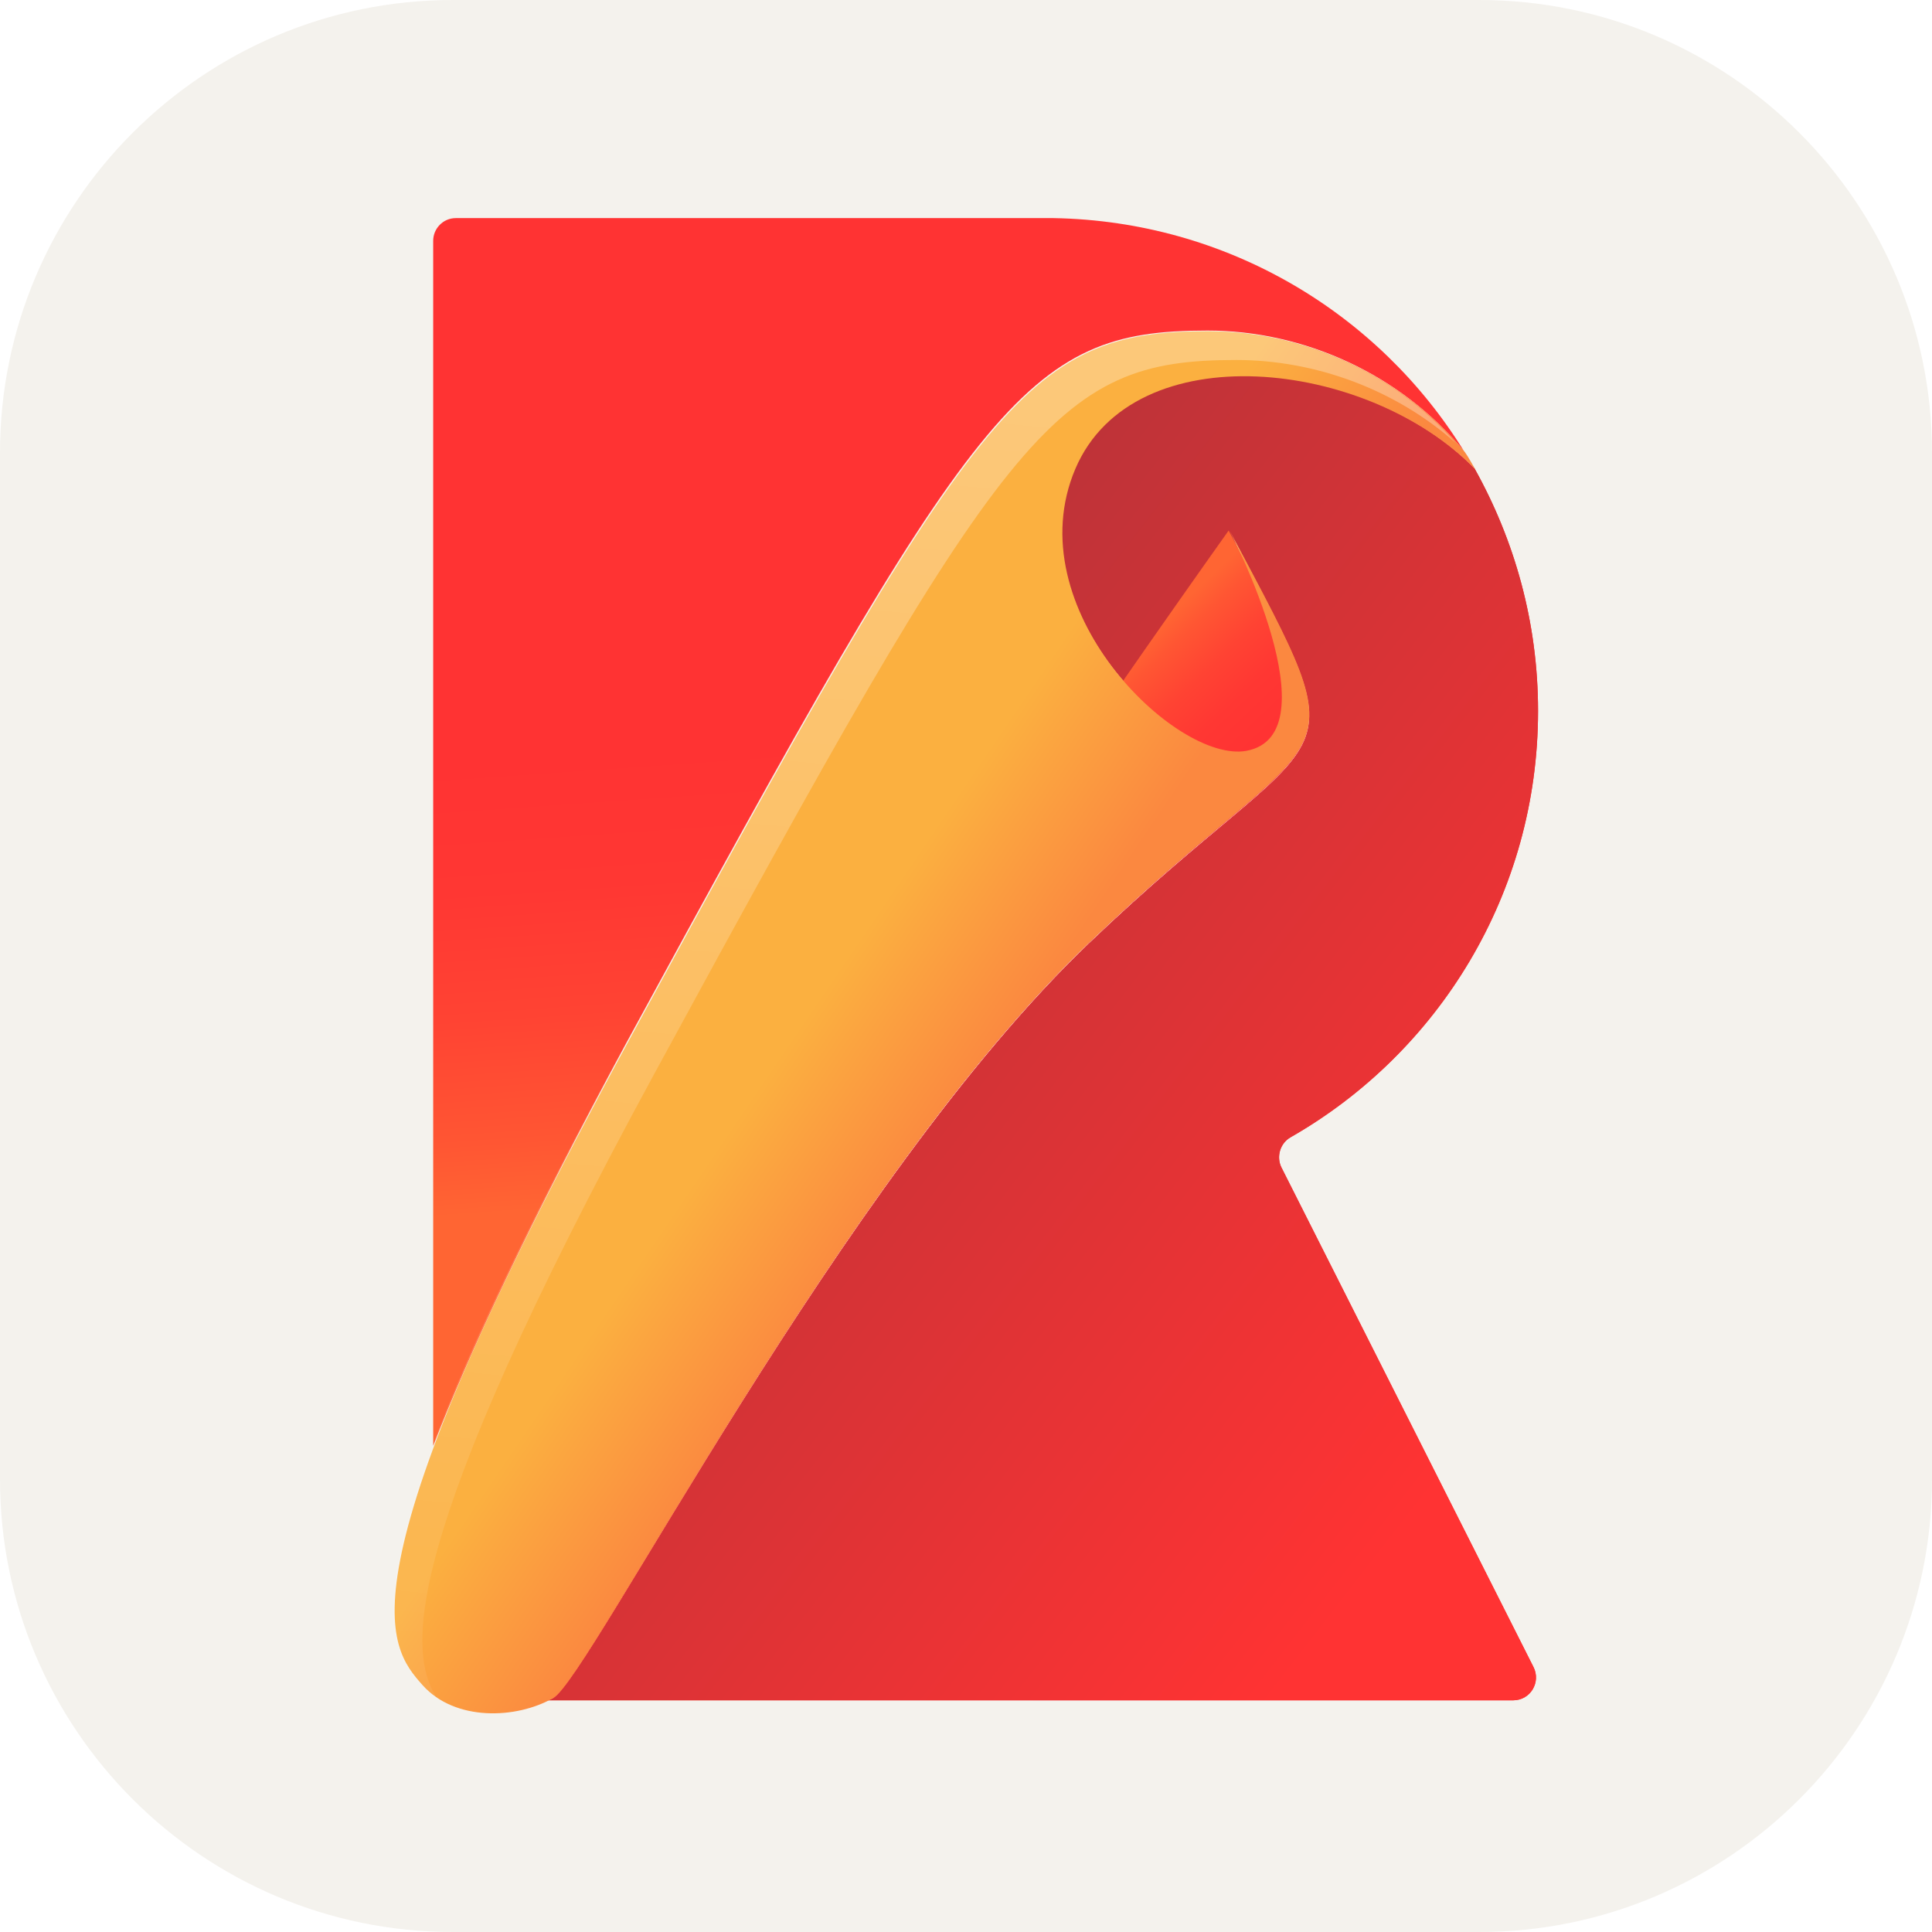
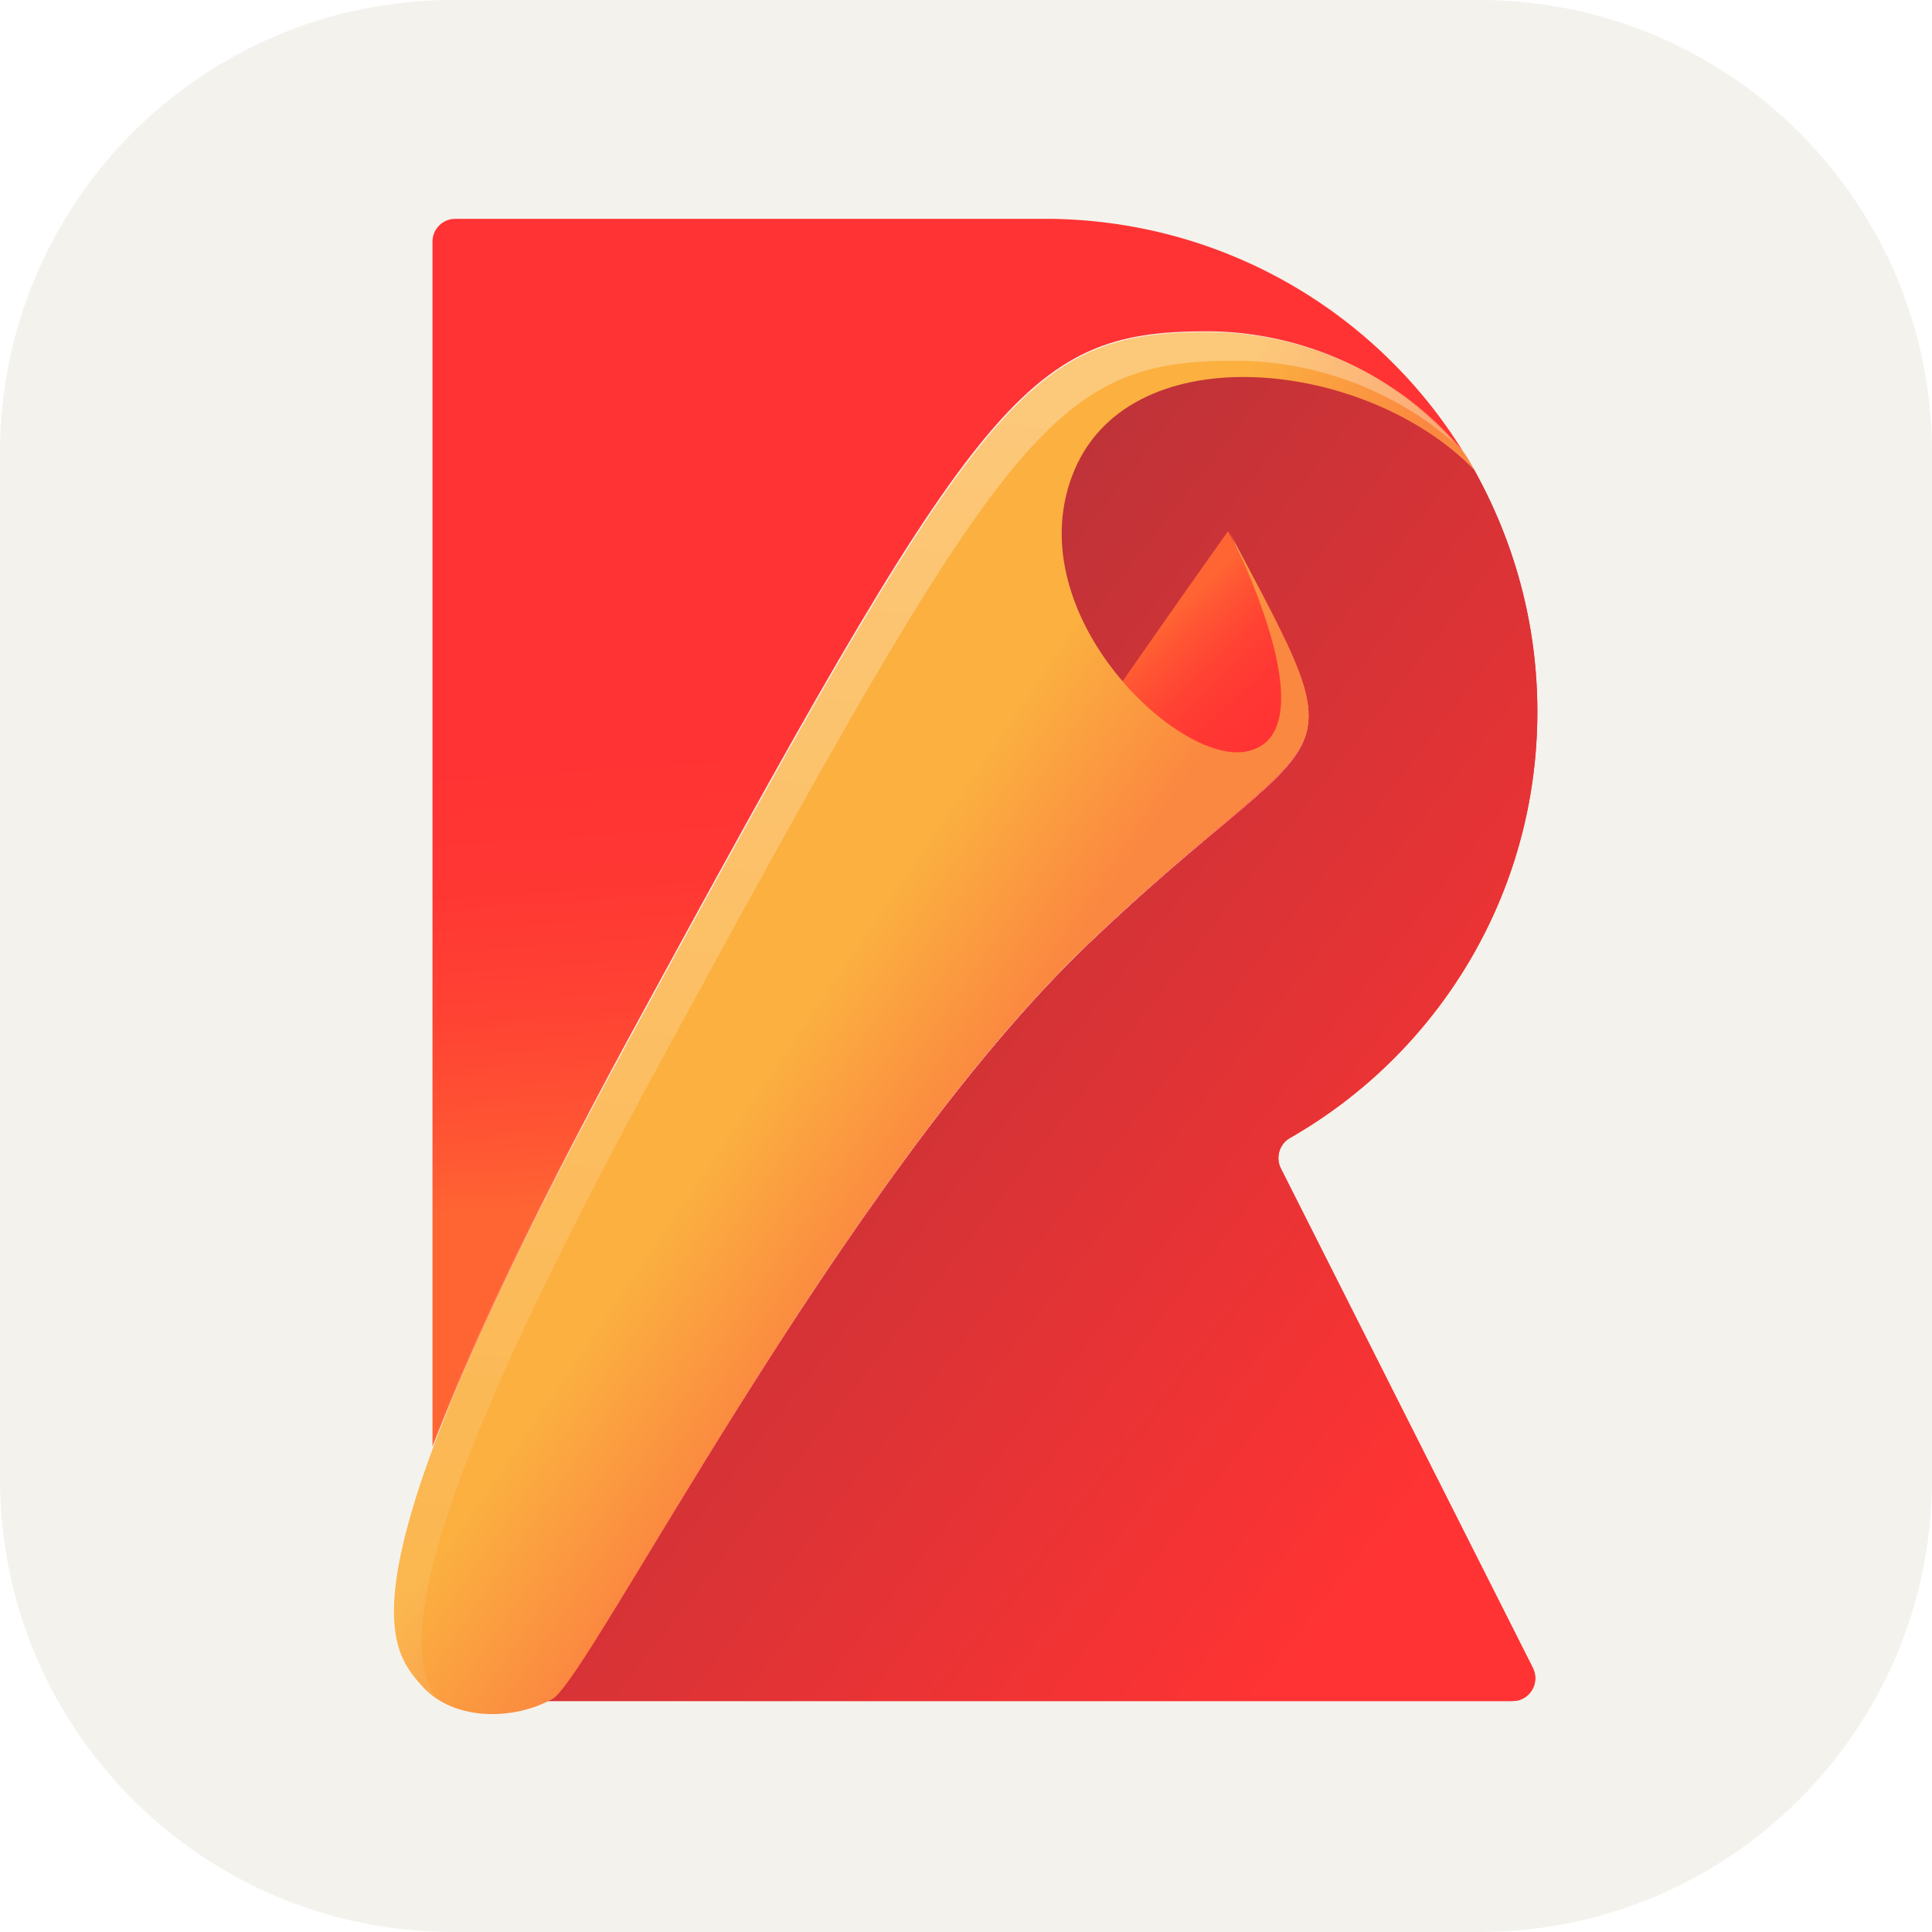
- <svg xmlns="http://www.w3.org/2000/svg" version="1.0" id="Layer_1" x="0px" y="0px" width="256px" height="256px" viewBox="0 0 256 256" style="enable-background:new 0 0 256 256;" xml:space="preserve">
-   <path style="fill:#F4F2ED;" d="M60,0h136c33.1,0,60,26.9,60,60v136c0,33.1-26.9,60-60,60H60c-33.1,0-60-26.9-60-60V60  C0,26.9,26.9,0,60,0z" />
-   <g id="XMLID_14_">
-     <linearGradient id="XMLID_00000075120819210425410210000011161627360427244201_" gradientUnits="userSpaceOnUse" x1="107.814" y1="123.543" x2="161.244" y2="111.053" gradientTransform="matrix(1 0 0 -1 0 258)">
-       <stop offset="0" style="stop-color:#FF6533" />
-       <stop offset="0.157" style="stop-color:#FF5633" />
-       <stop offset="0.434" style="stop-color:#FF4333" />
-       <stop offset="0.714" style="stop-color:#FF3733" />
-       <stop offset="1" style="stop-color:#FF3333" />
+ <svg xmlns="http://www.w3.org/2000/svg" width="256" height="256" viewBox="0 0 256 256" fill="none">
+   <rect width="256" height="256" rx="60" fill="#F4F2ED" />
+   <path d="M203.708 94.3C203.708 82.6 200.608 71.7 195.308 62.2C181.008 47.5 150.008 44.1 142.308 62.1C134.408 80.6 155.608 101.1 164.908 99.5C176.708 97.4 162.808 70.4 162.808 70.4C180.808 104.4 176.708 94 144.108 125.2C111.508 156.4 78.108 222.3 73.208 225.1C73.008 225.2 72.808 225.3 72.508 225.4H200.408C202.708 225.4 204.108 223 203.108 221L169.708 154.8C169.008 153.4 169.508 151.6 170.908 150.8C190.508 139.6 203.708 118.5 203.708 94.3Z" fill="url(#paint0_linear_401_41)" />
+   <path d="M203.708 94.3C203.708 82.6 200.608 71.7 195.308 62.2C181.008 47.5 150.008 44.1 142.308 62.1C134.408 80.6 155.608 101.1 164.908 99.5C176.708 97.4 162.808 70.4 162.808 70.4C180.808 104.4 176.708 94 144.108 125.2C111.508 156.4 78.108 222.3 73.208 225.1C73.008 225.2 72.808 225.3 72.508 225.4H200.408C202.708 225.4 204.108 223 203.108 221L169.708 154.8C169.008 153.4 169.508 151.6 170.908 150.8C190.508 139.6 203.708 118.5 203.708 94.3Z" fill="url(#paint1_linear_401_41)" />
+   <path d="M73.208 225.1C78.108 222.3 111.408 156.4 144.008 125.2C176.608 94 180.808 104.4 162.708 70.4C162.708 70.4 93.708 167.2 68.708 215.1" fill="url(#paint2_linear_401_41)" />
+   <path d="M82.908 138.3C129.508 52.6 135.608 43.9 159.908 43.9C172.708 43.9 185.508 49.7 193.908 59.9C182.608 41.6 162.508 29.4 139.508 29H60.308C58.608 29 57.308 30.4 57.308 32V191.7C62.008 179.6 70.008 162.2 82.908 138.3Z" fill="url(#paint3_linear_401_41)" />
+   <path d="M144.008 125.2C111.408 156.4 78.108 222.3 73.208 225.1C68.308 227.9 60.208 228.2 55.908 223.4C51.308 218.2 44.108 209.9 83.008 138.4C129.608 52.7 135.708 44 160.008 44C172.808 44 185.608 49.8 194.008 60C194.508 60.7 194.908 61.5 195.408 62.3C181.108 47.6 150.108 44.2 142.408 62.2C134.508 80.7 155.708 101.2 165.008 99.6C176.808 97.5 162.908 70.5 162.908 70.5C180.808 104.3 176.608 93.9 144.008 125.2Z" fill="url(#paint4_linear_401_41)" />
+   <path opacity="0.3" d="M86.708 142.2C133.308 56.5 139.408 47.8 163.708 47.8C174.208 47.8 184.808 51.7 192.808 58.8C184.508 49.3 172.108 44 159.808 44C135.508 44 129.408 52.6 82.808 138.4C43.908 209.9 51.108 218.2 55.708 223.4C56.408 224.1 57.108 224.8 57.908 225.3C54.008 219.3 52.208 205.6 86.708 142.2Z" fill="url(#paint5_linear_401_41)" />
+   <defs>
+     <linearGradient id="paint0_linear_401_41" x1="107.722" y1="134.557" x2="161.152" y2="147.047" gradientUnits="userSpaceOnUse">
+       <stop stop-color="#FF6533" />
+       <stop offset="0.157" stop-color="#FF5633" />
+       <stop offset="0.434" stop-color="#FF4333" />
+       <stop offset="0.714" stop-color="#FF3733" />
+       <stop offset="1" stop-color="#FF3333" />
    </linearGradient>
-     <path id="XMLID_15_" style="fill:url(#XMLID_00000075120819210425410210000011161627360427244201_);" d="M203.8,94.2   c0-11.7-3.1-22.6-8.4-32.1c-14.3-14.7-45.3-18.1-53-0.1c-7.9,18.5,13.3,39,22.6,37.4c11.8-2.1-2.1-29.1-2.1-29.1   c18,34,13.9,23.6-18.7,54.8S78.2,222.2,73.3,225c-0.2,0.1-0.4,0.2-0.7,0.3h127.9c2.3,0,3.7-2.4,2.7-4.4l-33.4-66.2   c-0.7-1.4-0.2-3.2,1.2-4C190.6,139.5,203.8,118.4,203.8,94.2z" />
-   </g>
-   <g id="XMLID_2_">
-     <linearGradient id="XMLID_00000176012735487065727830000008569209972333555356_" gradientUnits="userSpaceOnUse" x1="99.452" y1="141.252" x2="195.21" y2="67.006" gradientTransform="matrix(1 0 0 -1 0 258)">
-       <stop offset="0" style="stop-color:#BF3338" />
-       <stop offset="1" style="stop-color:#FF3333" />
+     <linearGradient id="paint1_linear_401_41" x1="99.36" y1="116.847" x2="195.118" y2="191.094" gradientUnits="userSpaceOnUse">
+       <stop stop-color="#BF3338" />
+       <stop offset="1" stop-color="#FF3333" />
    </linearGradient>
-     <path id="XMLID_10_" style="fill:url(#XMLID_00000176012735487065727830000008569209972333555356_);" d="M203.8,94.2   c0-11.7-3.1-22.6-8.4-32.1c-14.3-14.7-45.3-18.1-53-0.1c-7.9,18.5,13.3,39,22.6,37.4c11.8-2.1-2.1-29.1-2.1-29.1   c18,34,13.9,23.6-18.7,54.8S78.2,222.2,73.3,225c-0.2,0.1-0.4,0.2-0.7,0.3h127.9c2.3,0,3.7-2.4,2.7-4.4l-33.4-66.2   c-0.7-1.4-0.2-3.2,1.2-4C190.6,139.5,203.8,118.4,203.8,94.2z" />
-   </g>
-   <linearGradient id="XMLID_00000168829800055206877390000002315772054034800538_" gradientUnits="userSpaceOnUse" x1="102.583" y1="126.636" x2="116.461" y2="112.064" gradientTransform="matrix(1 0 0 -1 0 258)">
-     <stop offset="0" style="stop-color:#FF6533" />
-     <stop offset="0.157" style="stop-color:#FF5633" />
-     <stop offset="0.434" style="stop-color:#FF4333" />
-     <stop offset="0.714" style="stop-color:#FF3733" />
-     <stop offset="1" style="stop-color:#FF3333" />
-   </linearGradient>
-   <path id="XMLID_3_" style="fill:url(#XMLID_00000168829800055206877390000002315772054034800538_);" d="M73.3,225  c4.9-2.8,38.2-68.7,70.8-99.9s36.8-20.8,18.7-54.8c0,0-69,96.8-94,144.7" />
-   <g id="XMLID_7_">
-     <linearGradient id="XMLID_00000121249302487084874390000016463151880835669665_" gradientUnits="userSpaceOnUse" x1="127.817" y1="101.552" x2="123.653" y2="161.226" gradientTransform="matrix(1 0 0 -1 0 258)">
-       <stop offset="0" style="stop-color:#FF6533" />
-       <stop offset="0.157" style="stop-color:#FF5633" />
-       <stop offset="0.434" style="stop-color:#FF4333" />
-       <stop offset="0.714" style="stop-color:#FF3733" />
-       <stop offset="1" style="stop-color:#FF3333" />
+     <linearGradient id="paint2_linear_401_41" x1="102.491" y1="131.464" x2="116.369" y2="146.036" gradientUnits="userSpaceOnUse">
+       <stop stop-color="#FF6533" />
+       <stop offset="0.157" stop-color="#FF5633" />
+       <stop offset="0.434" stop-color="#FF4333" />
+       <stop offset="0.714" stop-color="#FF3733" />
+       <stop offset="1" stop-color="#FF3333" />
    </linearGradient>
-     <path id="XMLID_12_" style="fill:url(#XMLID_00000121249302487084874390000016463151880835669665_);" d="M83,138.2   c46.6-85.7,52.7-94.4,77-94.4c12.8,0,25.6,5.8,34,16c-11.3-18.3-31.4-30.5-54.4-30.9H60.4c-1.7,0-3,1.4-3,3v159.7   C62.1,179.5,70.1,162.1,83,138.2z" />
-   </g>
-   <linearGradient id="XMLID_00000043415471108713981930000003154653214562858131_" gradientUnits="userSpaceOnUse" x1="109.778" y1="127.658" x2="129.491" y2="114.253" gradientTransform="matrix(1 0 0 -1 0 258)">
-     <stop offset="0" style="stop-color:#FBB040" />
-     <stop offset="1" style="stop-color:#FB8840" />
-   </linearGradient>
-   <path id="XMLID_6_" style="fill:url(#XMLID_00000043415471108713981930000003154653214562858131_);" d="M144.1,125.1  c-32.6,31.2-65.9,97.1-70.8,99.9c-4.9,2.8-13,3.1-17.3-1.7c-4.6-5.2-11.8-13.5,27.1-85c46.6-85.7,52.7-94.4,77-94.4  c12.8,0,25.6,5.8,34,16c0.5,0.7,0.9,1.5,1.4,2.3c-14.3-14.7-45.3-18.1-53-0.1c-7.9,18.5,13.3,39,22.6,37.4  c11.8-2.1-2.1-29.1-2.1-29.1C180.9,104.2,176.7,93.8,144.1,125.1z" />
-   <linearGradient id="XMLID_00000077313955324524266050000007665256754327689872_" gradientUnits="userSpaceOnUse" x1="129.976" y1="203.449" x2="109.853" y2="-17.903" gradientTransform="matrix(1 0 0 -1 0 258)">
-     <stop offset="0" style="stop-color:#FFFFFF" />
-     <stop offset="1" style="stop-color:#FFFFFF;stop-opacity:0" />
-   </linearGradient>
-   <path id="XMLID_13_" style="opacity:0.3;fill:url(#XMLID_00000077313955324524266050000007665256754327689872_);enable-background:new    ;" d="  M86.8,142.1c46.6-85.7,52.7-94.4,77-94.4c10.5,0,21.1,3.9,29.1,11c-8.3-9.5-20.7-14.8-33-14.8c-24.3,0-30.4,8.6-77,94.4  c-38.9,71.5-31.7,79.8-27.1,85c0.7,0.7,1.4,1.4,2.2,1.9C54.1,219.2,52.3,205.5,86.8,142.1z" />
+     <linearGradient id="paint3_linear_401_41" x1="127.725" y1="156.549" x2="123.561" y2="96.874" gradientUnits="userSpaceOnUse">
+       <stop stop-color="#FF6533" />
+       <stop offset="0.157" stop-color="#FF5633" />
+       <stop offset="0.434" stop-color="#FF4333" />
+       <stop offset="0.714" stop-color="#FF3733" />
+       <stop offset="1" stop-color="#FF3333" />
+     </linearGradient>
+     <linearGradient id="paint4_linear_401_41" x1="109.686" y1="130.442" x2="129.399" y2="143.847" gradientUnits="userSpaceOnUse">
+       <stop stop-color="#FBB040" />
+       <stop offset="1" stop-color="#FB8840" />
+     </linearGradient>
+     <linearGradient id="paint5_linear_401_41" x1="129.884" y1="54.651" x2="109.761" y2="276.003" gradientUnits="userSpaceOnUse">
+       <stop stop-color="white" />
+       <stop offset="1" stop-color="white" stop-opacity="0" />
+     </linearGradient>
+   </defs>
</svg>
